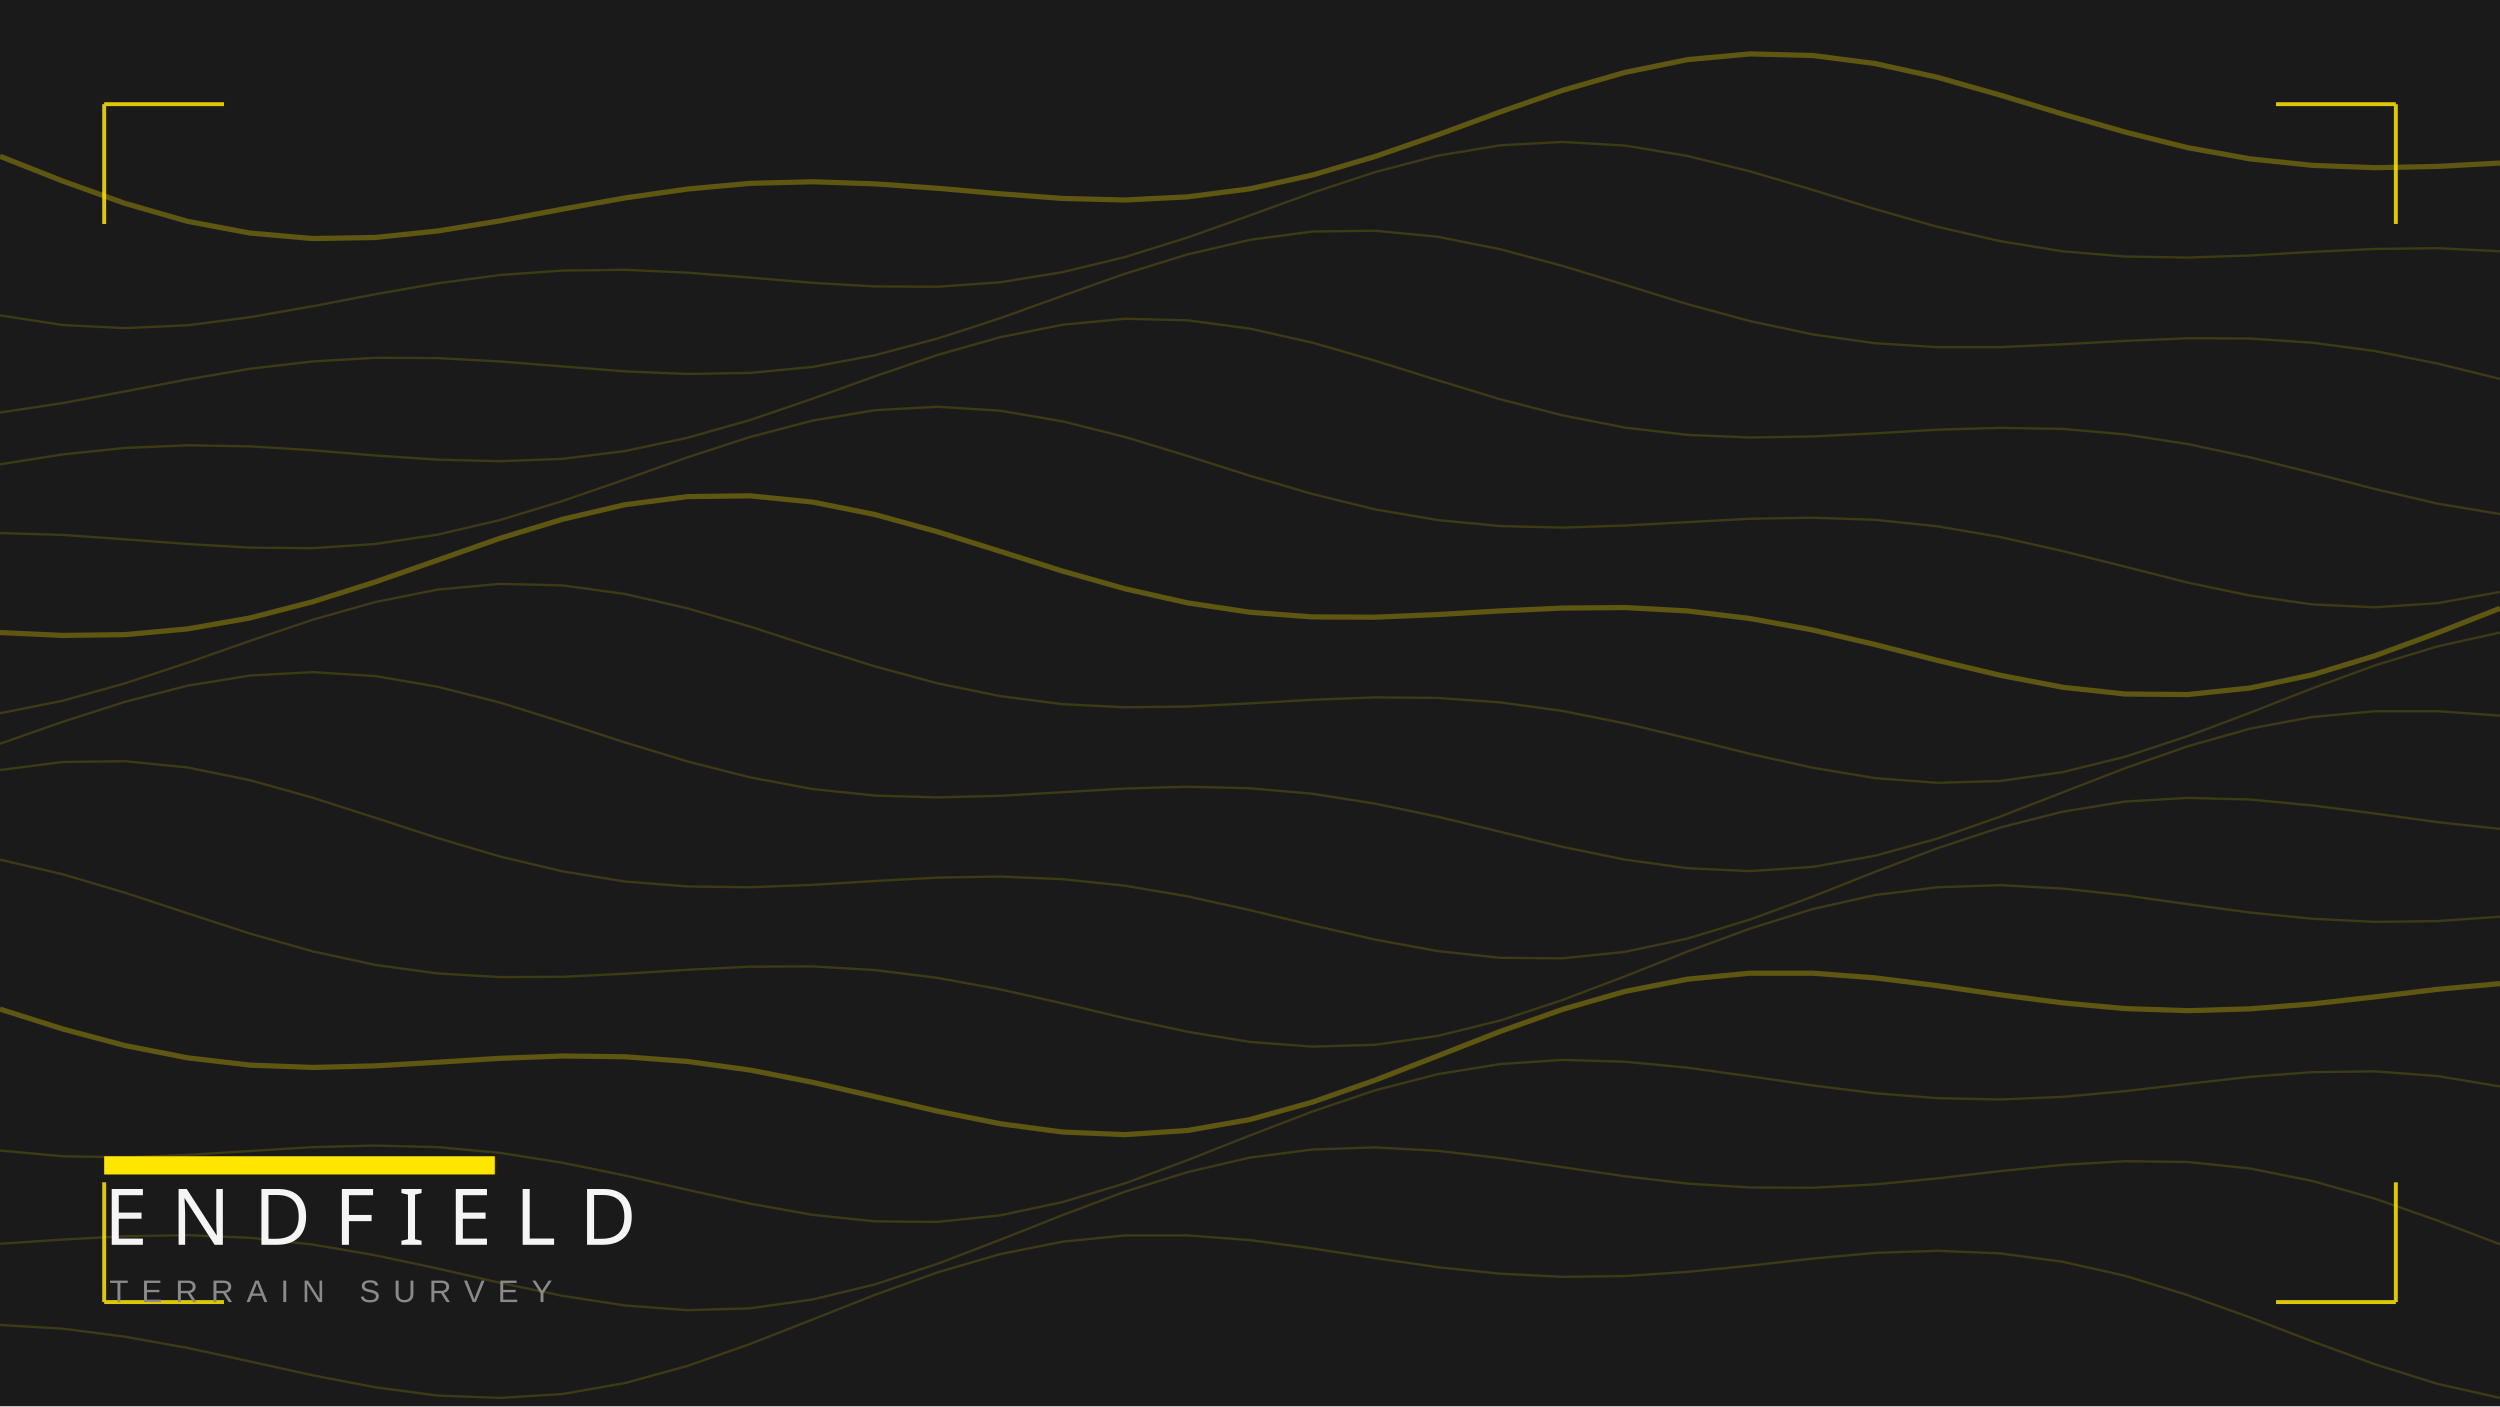
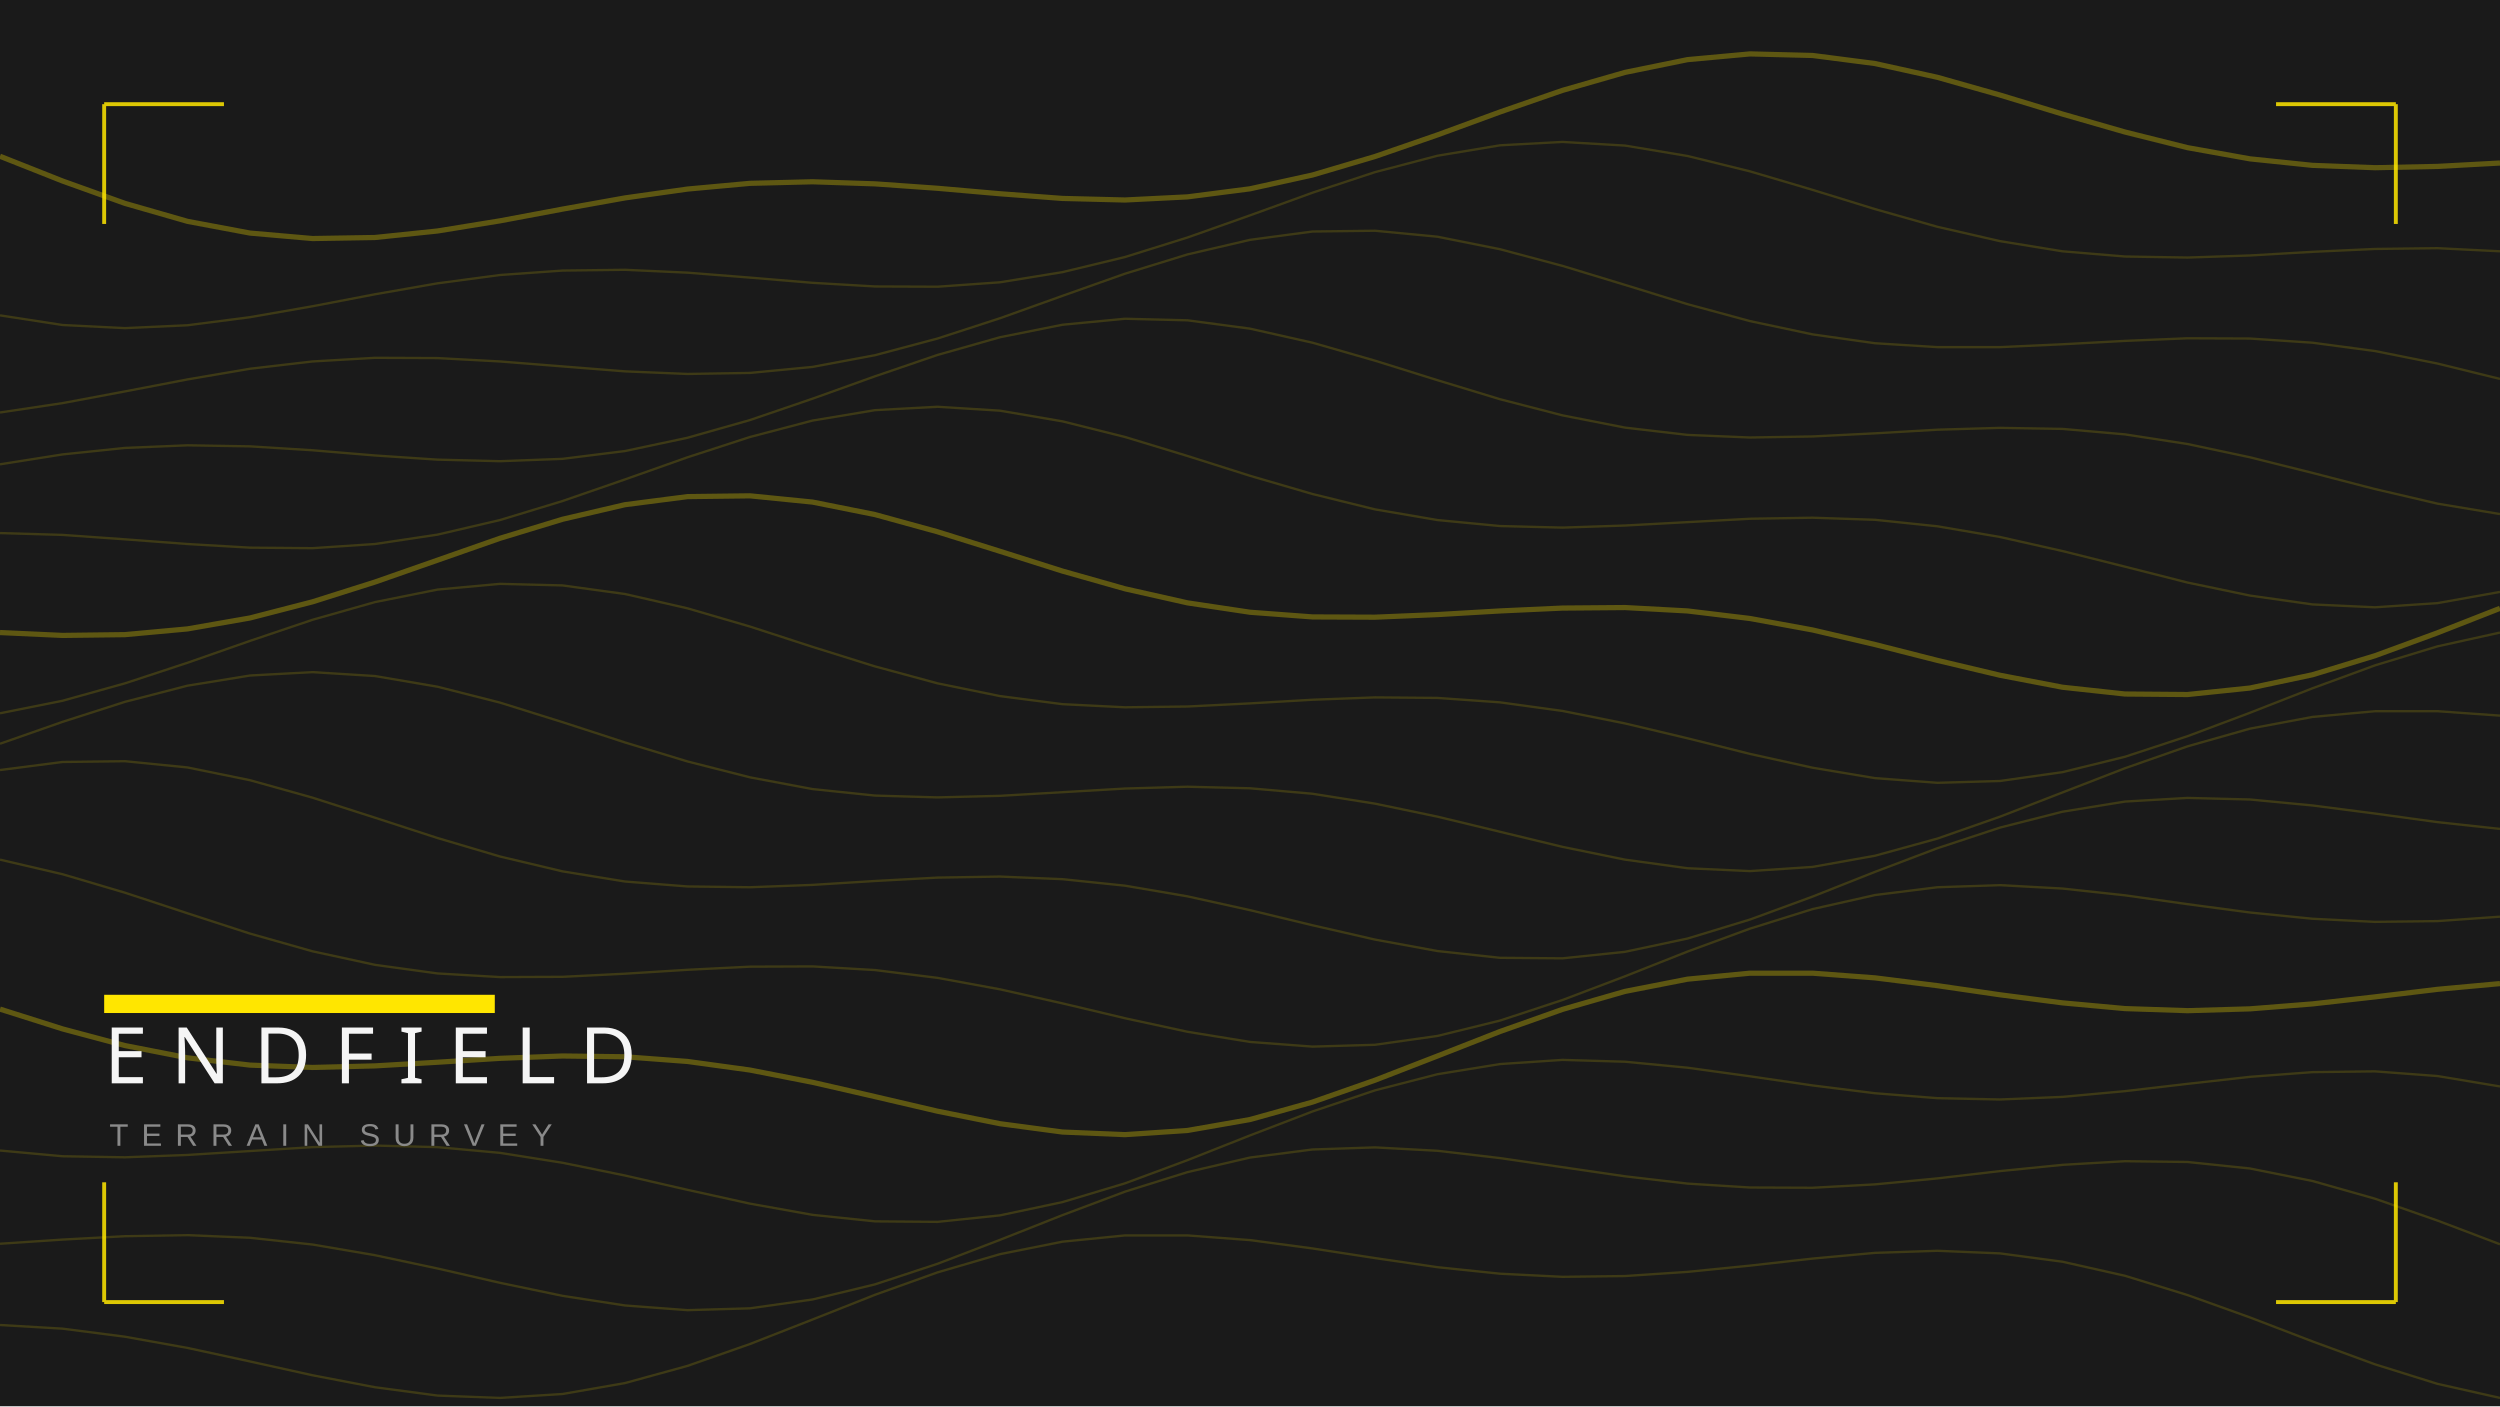
<svg xmlns="http://www.w3.org/2000/svg" width="960" height="540" viewBox="0 0 960 540">
  <rect width="960" height="540" fill="#1A1A1A" />
  <polyline points="0,60.0 24,69.5 48,78.1 72,85.0 96,89.5 120,91.6 144,91.2 168,88.7 192,84.8 216,80.3 240,76.0 264,72.6 288,70.4 312,69.8 336,70.6 360,72.3 384,74.4 408,76.2 432,76.8 456,75.6 480,72.5 504,67.2 528,60.1 552,51.8 576,43.0 600,34.7 624,27.8 648,22.9 672,20.7 696,21.3 720,24.4 744,29.7 768,36.5 792,43.8 816,50.7 840,56.7 864,61.0 888,63.5 912,64.4 936,63.9 960,62.6" fill="none" stroke="#FFE600" stroke-width="2.0" opacity="0.3" />
  <polyline points="0,121.1 24,124.8 48,126.0 72,124.9 96,121.8 120,117.6 144,113.0 168,108.8 192,105.6 216,103.9 240,103.6 264,104.7 288,106.6 312,108.6 336,110.0 360,110.1 384,108.4 408,104.5 432,98.7 456,91.2 480,82.7 504,74.0 528,66.1 552,59.8 576,55.8 600,54.5 624,55.9 648,59.9 672,65.8 696,72.9 720,80.3 744,87.1 768,92.6 792,96.5 816,98.5 840,98.9 864,98.1 888,96.7 912,95.6 936,95.3 960,96.5" fill="none" stroke="#FFE600" stroke-width="0.9" opacity="0.16" />
  <polyline points="0,158.4 24,154.8 48,150.3 72,145.7 96,141.6 120,138.8 144,137.4 168,137.5 192,138.8 216,140.7 240,142.6 264,143.6 288,143.2 312,140.9 336,136.4 360,130.0 384,122.2 408,113.6 432,105.1 456,97.7 480,92.1 504,88.9 528,88.6 552,90.9 576,95.7 600,102.1 624,109.4 648,116.8 672,123.3 696,128.4 720,131.8 744,133.3 768,133.3 792,132.2 816,130.9 840,129.9 864,130.0 888,131.6 912,134.8 936,139.6 960,145.5" fill="none" stroke="#FFE600" stroke-width="0.9" opacity="0.16" />
  <polyline points="0,178.3 24,174.5 48,172.0 72,171.0 96,171.4 120,172.9 144,174.9 168,176.5 192,177.1 216,176.2 240,173.2 264,168.1 288,161.3 312,153.1 336,144.5 360,136.3 384,129.5 408,124.7 432,122.4 456,123.0 480,126.2 504,131.6 528,138.5 552,146.0 576,153.3 600,159.5 624,164.2 648,167.0 672,168.0 696,167.6 720,166.4 744,165.0 768,164.3 792,164.7 816,166.8 840,170.5 864,175.6 888,181.6 912,187.8 936,193.4 960,197.4" fill="none" stroke="#FFE600" stroke-width="0.9" opacity="0.16" />
  <polyline points="0,204.7 24,205.4 48,207.1 72,208.9 96,210.3 120,210.5 144,208.9 168,205.3 192,199.7 216,192.4 240,184.1 264,175.6 288,167.8 312,161.5 336,157.5 360,156.2 384,157.7 408,161.8 432,167.8 456,175.1 480,182.7 504,189.7 528,195.6 552,199.7 576,202.0 600,202.6 624,201.8 648,200.5 672,199.2 696,198.8 720,199.6 744,202.1 768,206.2 792,211.6 816,217.6 840,223.7 864,228.7 888,232.1 912,233.2 936,231.6 960,227.3" fill="none" stroke="#FFE600" stroke-width="0.9" opacity="0.16" />
  <polyline points="0,242.9 24,244.0 48,243.7 72,241.5 96,237.3 120,231.1 144,223.5 168,215.1 192,206.7 216,199.4 240,193.8 264,190.7 288,190.4 312,192.8 336,197.6 360,204.2 384,211.7 408,219.3 432,226.1 456,231.5 480,235.1 504,236.9 528,237.0 552,236.0 576,234.6 600,233.5 624,233.3 648,234.6 672,237.5 696,241.9 720,247.5 744,253.6 768,259.3 792,263.9 816,266.5 840,266.7 864,264.2 888,259.1 912,251.8 936,243.0 960,233.6" fill="none" stroke="#FFE600" stroke-width="2.0" opacity="0.3" />
  <polyline points="0,273.9 24,269.1 48,262.4 72,254.5 96,246.1 120,238.0 144,231.2 168,226.4 192,224.2 216,224.8 240,228.1 264,233.6 288,240.6 312,248.4 336,255.9 360,262.4 384,267.3 408,270.4 432,271.6 456,271.3 480,270.1 504,268.7 528,267.8 552,268.0 576,269.7 600,273.0 624,277.8 648,283.5 672,289.5 696,294.8 720,298.8 744,300.6 768,299.9 792,296.5 816,290.6 840,282.7 864,273.7 888,264.3 912,255.5 936,248.2 960,242.9" fill="none" stroke="#FFE600" stroke-width="0.9" opacity="0.16" />
  <polyline points="0,285.6 24,277.2 48,269.5 72,263.3 96,259.4 120,258.1 144,259.6 168,263.7 192,269.8 216,277.3 240,285.1 264,292.4 288,298.5 312,303.0 336,305.5 360,306.2 384,305.6 408,304.2 432,302.8 456,302.1 480,302.7 504,304.8 528,308.6 552,313.6 576,319.4 600,325.2 624,330.1 648,333.4 672,334.5 696,332.9 720,328.6 744,322.0 768,313.6 792,304.3 816,295.0 840,286.6 864,279.8 888,275.3 912,273.1 936,273.1 960,274.8" fill="none" stroke="#FFE600" stroke-width="0.9" opacity="0.16" />
  <polyline points="0,295.7 24,292.6 48,292.3 72,294.7 96,299.6 120,306.3 144,314.0 168,321.8 192,328.9 216,334.6 240,338.5 264,340.4 288,340.7 312,339.8 336,338.3 360,337.0 384,336.6 408,337.6 432,340.1 456,344.2 480,349.5 504,355.3 528,360.8 552,365.2 576,367.8 600,368.0 624,365.5 648,360.4 672,353.1 696,344.3 720,334.8 744,325.7 768,317.8 792,311.7 816,307.8 840,306.4 864,307.0 888,309.3 912,312.4 936,315.7 960,318.3" fill="none" stroke="#FFE600" stroke-width="0.9" opacity="0.16" />
  <polyline points="0,330.1 24,335.7 48,342.8 72,350.7 96,358.5 120,365.3 144,370.5 168,373.8 192,375.2 216,375.1 240,373.9 264,372.4 288,371.2 312,371.1 336,372.5 360,375.5 384,379.9 408,385.3 432,391.0 456,396.2 480,400.1 504,401.9 528,401.2 552,397.8 576,391.9 600,384.0 624,374.9 648,365.4 672,356.6 696,349.1 720,343.7 744,340.7 768,339.9 792,341.2 816,343.8 840,347.2 864,350.4 888,352.8 912,354.0 936,353.7 960,352.0" fill="none" stroke="#FFE600" stroke-width="0.9" opacity="0.16" />
  <polyline points="0,387.5 24,395.1 48,401.5 72,406.2 96,409.0 120,409.9 144,409.3 168,407.9 192,406.4 216,405.5 240,405.8 264,407.6 288,410.9 312,415.6 336,421.1 360,426.7 384,431.5 408,434.7 432,435.7 456,434.1 480,429.9 504,423.2 528,414.8 552,405.5 576,396.1 600,387.6 624,380.7 648,376.0 672,373.7 696,373.7 720,375.5 744,378.5 768,382.0 792,385.1 816,387.3 840,388.1 864,387.4 888,385.5 912,382.8 936,379.9 960,377.7" fill="none" stroke="#FFE600" stroke-width="2.0" opacity="0.3" />
  <polyline points="0,441.8 24,444.0 48,444.4 72,443.5 96,442.0 120,440.5 144,439.9 168,440.5 192,442.7 216,446.5 240,451.4 264,456.9 288,462.2 312,466.5 336,469.0 360,469.2 384,466.7 408,461.6 432,454.4 456,445.5 480,436.0 504,426.8 528,418.7 552,412.5 576,408.6 600,407.0 624,407.7 648,410.0 672,413.3 696,416.8 720,419.8 744,421.7 768,422.2 792,421.2 816,419.0 840,416.2 864,413.5 888,411.7 912,411.4 936,413.2 960,417.2" fill="none" stroke="#FFE600" stroke-width="0.9" opacity="0.16" />
  <polyline points="0,477.6 24,476.0 48,474.7 72,474.3 96,475.3 120,477.9 144,482.0 168,487.1 192,492.6 216,497.6 240,501.3 264,503.1 288,502.4 312,499.0 336,493.2 360,485.3 384,476.1 408,466.6 432,457.6 456,450.1 480,444.5 504,441.4 528,440.6 552,441.9 576,444.7 600,448.2 624,451.7 648,454.5 672,456.0 696,456.1 720,454.8 744,452.5 768,449.7 792,447.3 816,445.9 840,446.2 864,448.7 888,453.5 912,460.3 936,468.7 960,477.8" fill="none" stroke="#FFE600" stroke-width="0.9" opacity="0.16" />
  <polyline points="0,508.8 24,510.2 48,513.3 72,517.6 96,522.8 120,528.1 144,532.7 168,535.9 192,536.8 216,535.3 240,531.1 264,524.5 288,516.1 312,506.7 336,497.2 360,488.6 384,481.6 408,476.8 432,474.4 456,474.4 480,476.2 504,479.4 528,483.1 552,486.6 576,489.1 600,490.3 624,490.0 648,488.4 672,486.0 696,483.3 720,481.1 744,480.3 768,481.3 792,484.5 816,489.9 840,497.3 864,505.9 888,515.1 912,523.9 936,531.4 960,536.8" fill="none" stroke="#FFE600" stroke-width="0.9" opacity="0.16" />
  <g stroke="#FFE600" stroke-width="1.5" fill="none" opacity="0.85">
    <path d="M40 40 h46 M40 40 v46" />
    <path d="M920 40 h-46 M920 40 v46" />
    <path d="M40 500 h46 M40 500 v-46" />
    <path d="M920 500 h-46 M920 500 v-46" />
  </g>
-   <rect x="40" y="444" width="150" height="7" fill="#FFE600" />
-   <text x="40" y="478" font-family="Arial Black, Impact, sans-serif" font-size="30" letter-spacing="9" fill="#F5F5F5">ENDFIELD</text>
-   <text x="42" y="500" font-family="Arial, sans-serif" font-size="12" letter-spacing="5" fill="#8A8A8A">TERRAIN SURVEY</text>
+   <rect x="40" y="382" width="150" height="7" fill="#FFE600" />
+   <text x="40" y="416" font-family="Arial Black, Impact, sans-serif" font-size="30" letter-spacing="9" fill="#F5F5F5">ENDFIELD</text>
+   <text x="42" y="440" font-family="Arial, sans-serif" font-size="12" letter-spacing="5" fill="#8A8A8A">TERRAIN SURVEY</text>
</svg>
